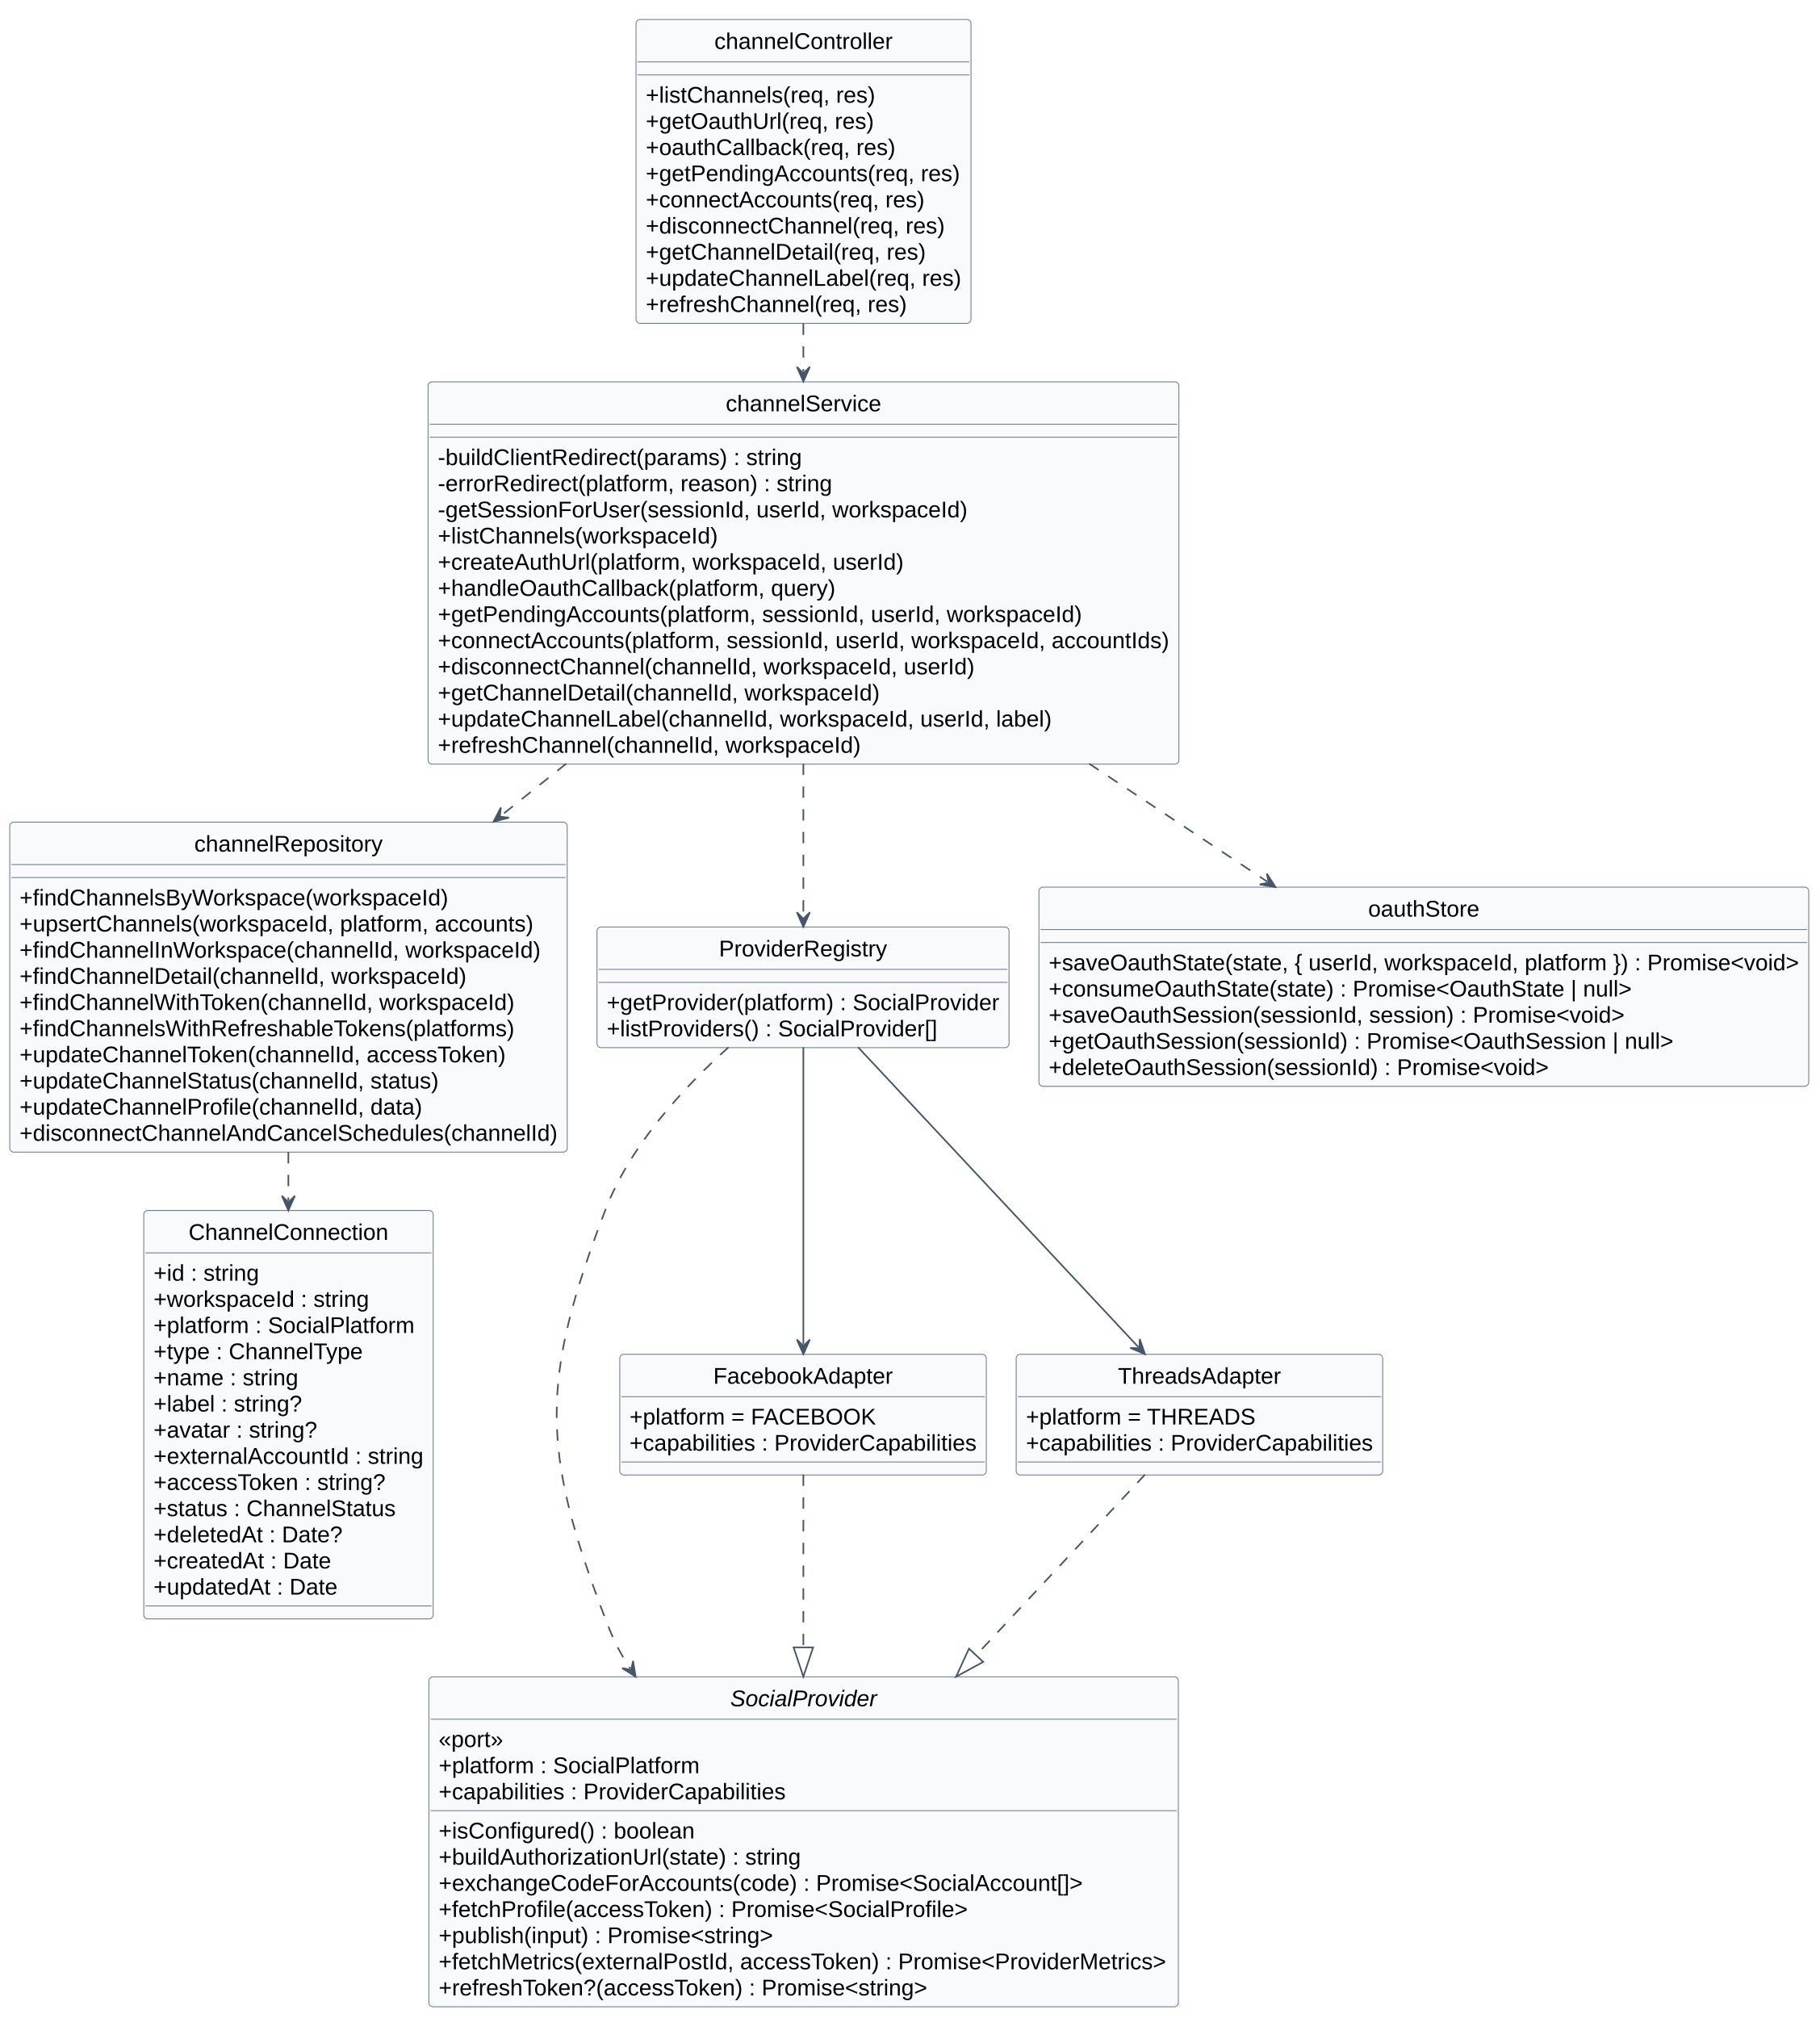
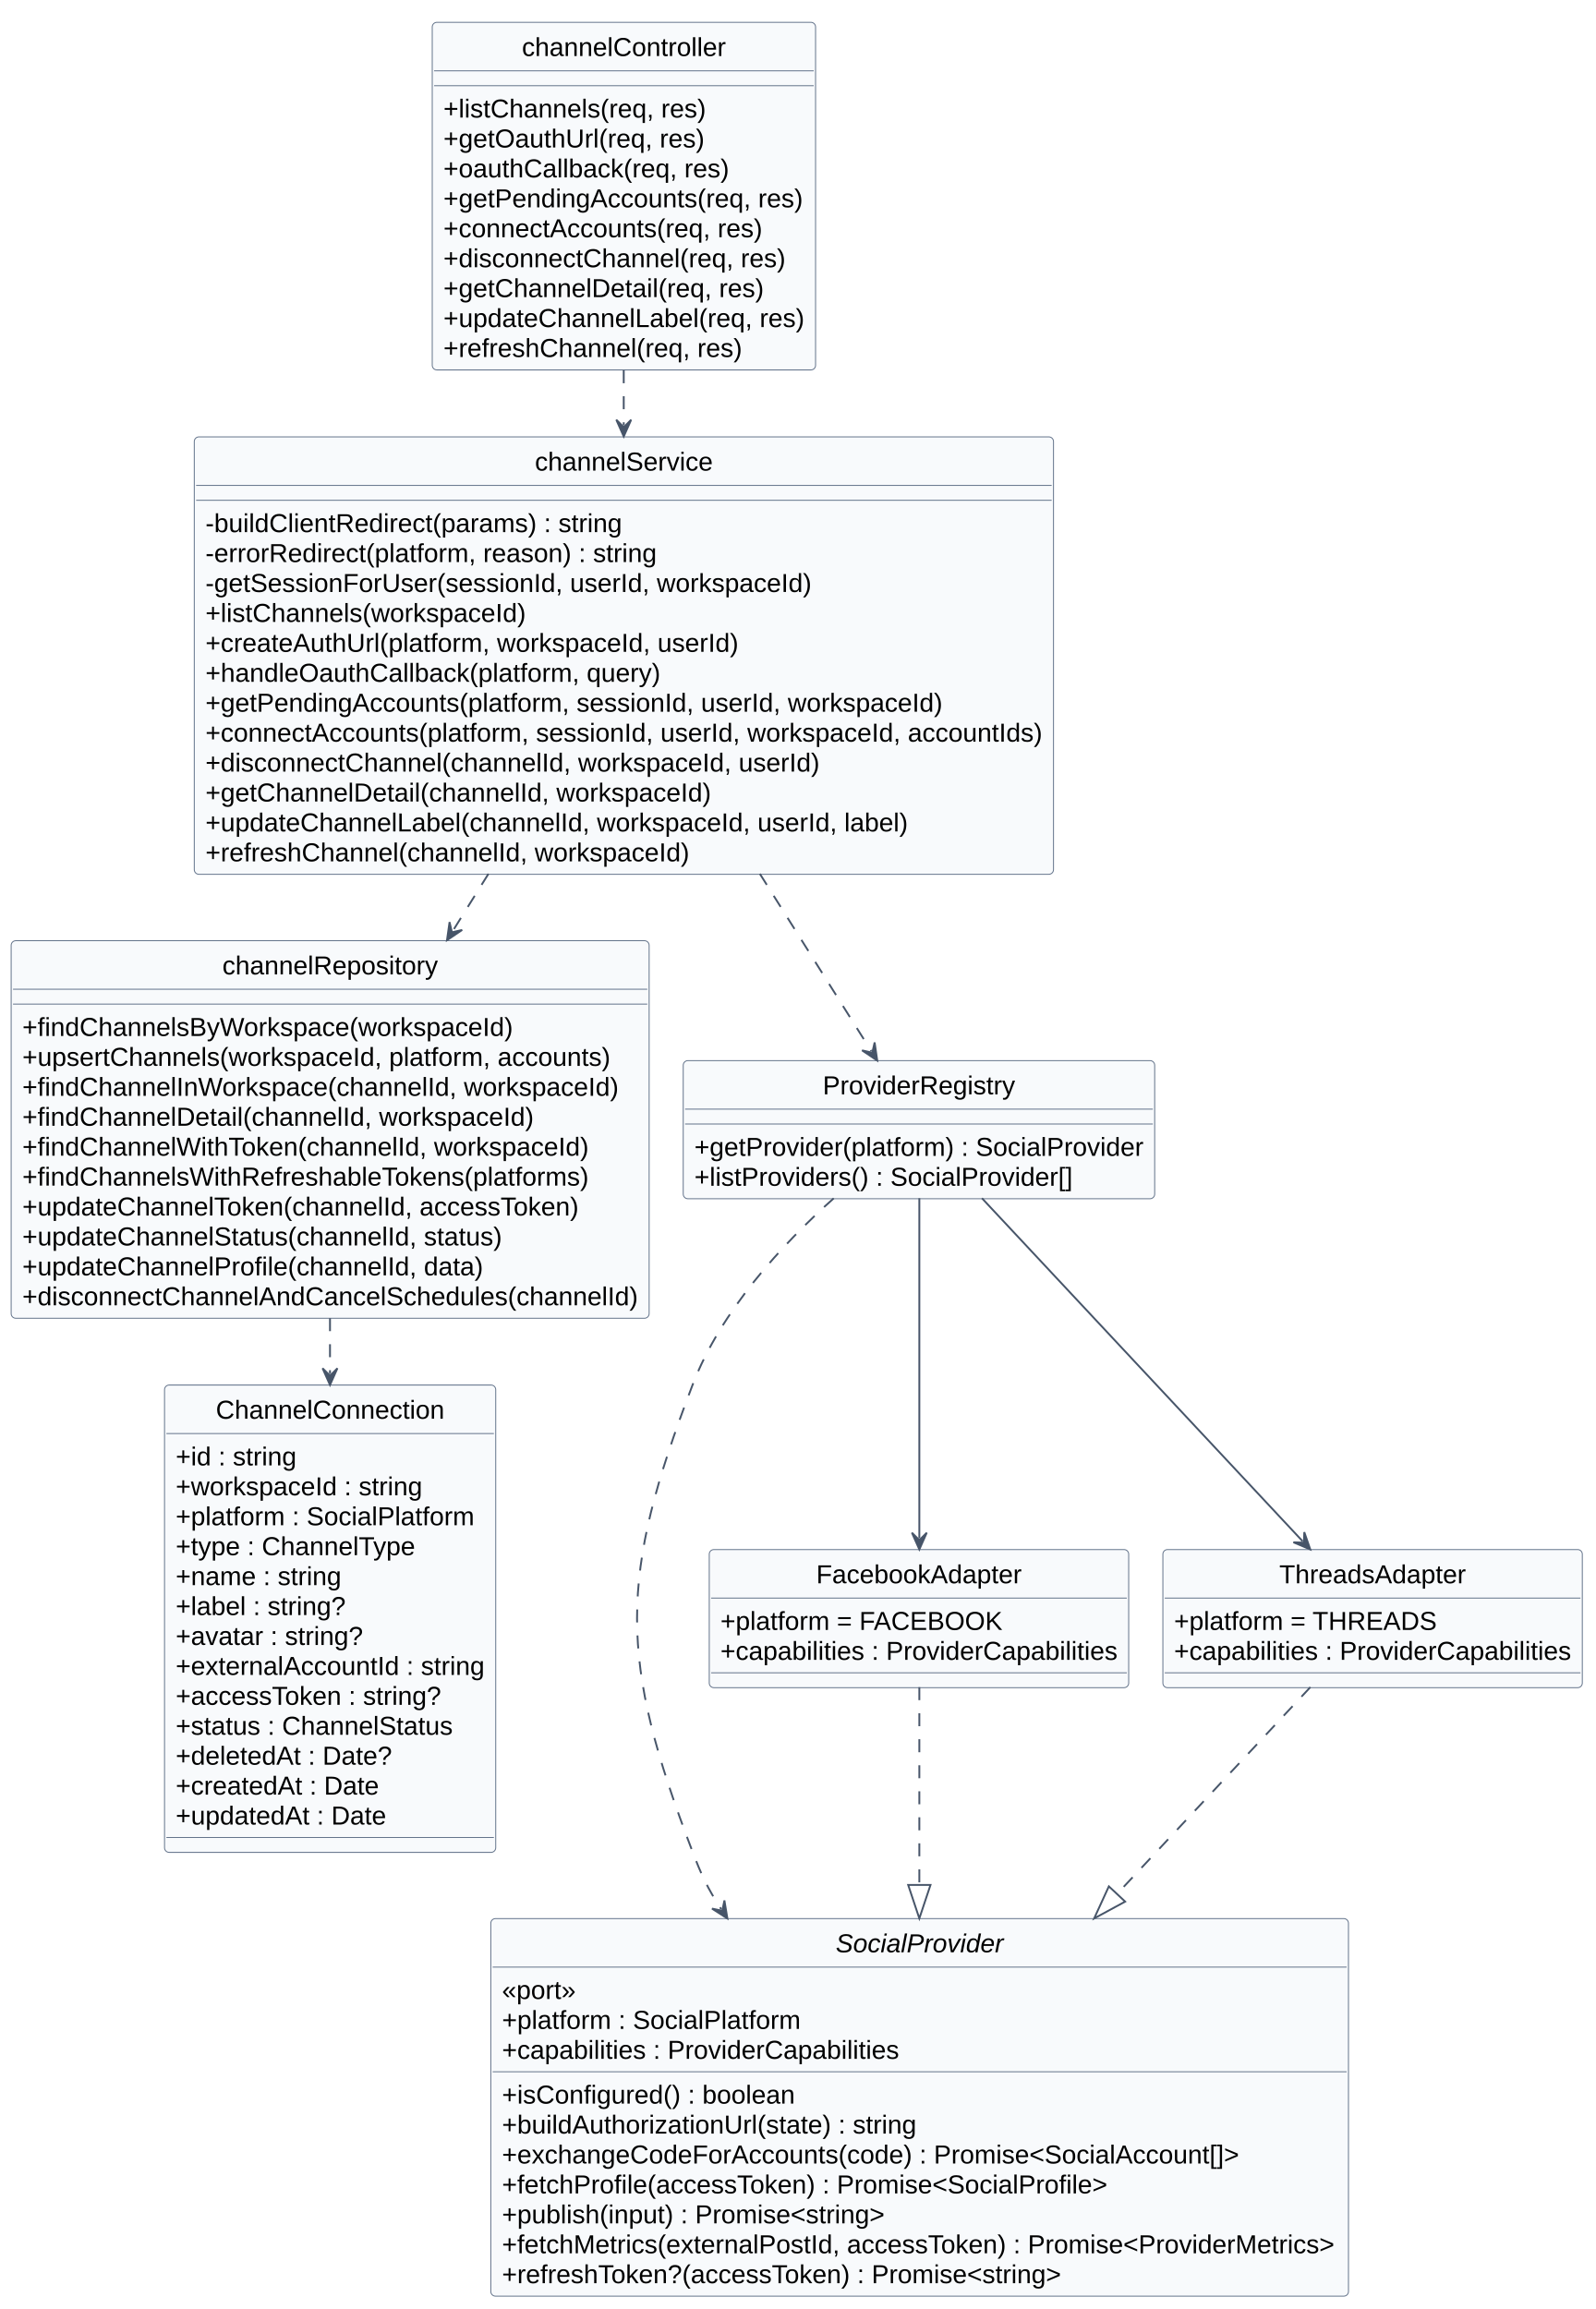
- <svg xmlns="http://www.w3.org/2000/svg" contentStyleType="text/css" height="1242px" preserveAspectRatio="none" style="width:1120px;height:1242px;background:#FFFFFF;" version="1.1" viewBox="0 0 1120 1242" width="1120px" zoomAndPan="magnify">
+ <svg xmlns="http://www.w3.org/2000/svg" contentStyleType="text/css" height="1242px" preserveAspectRatio="none" style="width:858px;height:1242px;background:#FFFFFF;" version="1.1" viewBox="0 0 858 1242" width="858px" zoomAndPan="magnify">
  <defs />
  <g>
    <g id="elem_ChannelConnection">
      <rect codeLine="17" fill="#F8FAFC" height="251.381" id="ChannelConnection" rx="2.5" ry="2.5" style="stroke:#64748B;stroke-width:0.5;" width="178.148" x="88.5" y="745" />
      <text fill="#000000" font-family="Arial" font-size="14" lengthAdjust="spacing" textLength="122.978" x="116.085" y="763.132">ChannelConnection</text>
      <line style="stroke:#64748B;stroke-width:0.5;" x1="89.5" x2="265.647" y1="771.099" y2="771.099" />
      <text fill="#000000" font-family="Arial" font-size="14" lengthAdjust="spacing" textLength="64.976" x="94.5" y="788.231">+id : string</text>
      <text fill="#000000" font-family="Arial" font-size="14" lengthAdjust="spacing" textLength="132.672" x="94.5" y="804.329">+workspaceId : string</text>
      <text fill="#000000" font-family="Arial" font-size="14" lengthAdjust="spacing" textLength="160.672" x="94.5" y="820.428">+platform : SocialPlatform</text>
      <text fill="#000000" font-family="Arial" font-size="14" lengthAdjust="spacing" textLength="129.582" x="94.5" y="836.526">+type : ChannelType</text>
      <text fill="#000000" font-family="Arial" font-size="14" lengthAdjust="spacing" textLength="89.1" x="94.5" y="852.625">+name : string</text>
      <text fill="#000000" font-family="Arial" font-size="14" lengthAdjust="spacing" textLength="91.444" x="94.5" y="868.724">+label : string?</text>
      <text fill="#000000" font-family="Arial" font-size="14" lengthAdjust="spacing" textLength="100.775" x="94.5" y="884.822">+avatar : string?</text>
      <text fill="#000000" font-family="Arial" font-size="14" lengthAdjust="spacing" textLength="166.148" x="94.5" y="900.921">+externalAccountId : string</text>
      <text fill="#000000" font-family="Arial" font-size="14" lengthAdjust="spacing" textLength="144.348" x="94.5" y="917.019">+accessToken : string?</text>
      <text fill="#000000" font-family="Arial" font-size="14" lengthAdjust="spacing" textLength="149.037" x="94.5" y="933.118">+status : ChannelStatus</text>
      <text fill="#000000" font-family="Arial" font-size="14" lengthAdjust="spacing" textLength="116.361" x="94.5" y="949.217">+deletedAt : Date?</text>
      <text fill="#000000" font-family="Arial" font-size="14" lengthAdjust="spacing" textLength="109.341" x="94.5" y="965.315">+createdAt : Date</text>
      <text fill="#000000" font-family="Arial" font-size="14" lengthAdjust="spacing" textLength="113.251" x="94.5" y="981.414">+updatedAt : Date</text>
      <line style="stroke:#64748B;stroke-width:0.5;" x1="89.5" x2="265.647" y1="988.381" y2="988.381" />
    </g>
    <g id="elem_channelController">
-       <rect codeLine="33" fill="#F8FAFC" height="186.986" id="channelController" rx="2.5" ry="2.5" style="stroke:#64748B;stroke-width:0.5;" width="206.189" x="391.5" y="12" />
-       <text fill="#000000" font-family="Arial" font-size="14" lengthAdjust="spacing" textLength="109.731" x="439.729" y="30.132">channelController</text>
-       <line style="stroke:#64748B;stroke-width:0.5;" x1="392.5" x2="596.688" y1="38.099" y2="38.099" />
-       <line style="stroke:#64748B;stroke-width:0.5;" x1="392.5" x2="596.688" y1="46.099" y2="46.099" />
-       <text fill="#000000" font-family="Arial" font-size="14" lengthAdjust="spacing" textLength="141.224" x="397.5" y="63.23">+listChannels(req, res)</text>
-       <text fill="#000000" font-family="Arial" font-size="14" lengthAdjust="spacing" textLength="140.444" x="397.5" y="79.329">+getOauthUrl(req, res)</text>
-       <text fill="#000000" font-family="Arial" font-size="14" lengthAdjust="spacing" textLength="153.685" x="397.5" y="95.428">+oauthCallback(req, res)</text>
-       <text fill="#000000" font-family="Arial" font-size="14" lengthAdjust="spacing" textLength="193.389" x="397.5" y="111.526">+getPendingAccounts(req, res)</text>
-       <text fill="#000000" font-family="Arial" font-size="14" lengthAdjust="spacing" textLength="171.582" x="397.5" y="127.625">+connectAccounts(req, res)</text>
-       <text fill="#000000" font-family="Arial" font-size="14" lengthAdjust="spacing" textLength="184.044" x="397.5" y="143.724">+disconnectChannel(req, res)</text>
-       <text fill="#000000" font-family="Arial" font-size="14" lengthAdjust="spacing" textLength="172.368" x="397.5" y="159.822">+getChannelDetail(req, res)</text>
-       <text fill="#000000" font-family="Arial" font-size="14" lengthAdjust="spacing" textLength="194.189" x="397.5" y="175.921">+updateChannelLabel(req, res)</text>
-       <text fill="#000000" font-family="Arial" font-size="14" lengthAdjust="spacing" textLength="160.685" x="397.5" y="192.019">+refreshChannel(req, res)</text>
+       <rect codeLine="33" fill="#F8FAFC" height="186.986" id="channelController" rx="2.5" ry="2.5" style="stroke:#64748B;stroke-width:0.5;" width="206.189" x="232.5" y="12" />
+       <text fill="#000000" font-family="Arial" font-size="14" lengthAdjust="spacing" textLength="109.731" x="280.729" y="30.132">channelController</text>
+       <line style="stroke:#64748B;stroke-width:0.5;" x1="233.5" x2="437.688" y1="38.099" y2="38.099" />
+       <line style="stroke:#64748B;stroke-width:0.5;" x1="233.5" x2="437.688" y1="46.099" y2="46.099" />
+       <text fill="#000000" font-family="Arial" font-size="14" lengthAdjust="spacing" textLength="141.224" x="238.5" y="63.23">+listChannels(req, res)</text>
+       <text fill="#000000" font-family="Arial" font-size="14" lengthAdjust="spacing" textLength="140.444" x="238.5" y="79.329">+getOauthUrl(req, res)</text>
+       <text fill="#000000" font-family="Arial" font-size="14" lengthAdjust="spacing" textLength="153.685" x="238.5" y="95.428">+oauthCallback(req, res)</text>
+       <text fill="#000000" font-family="Arial" font-size="14" lengthAdjust="spacing" textLength="193.389" x="238.5" y="111.526">+getPendingAccounts(req, res)</text>
+       <text fill="#000000" font-family="Arial" font-size="14" lengthAdjust="spacing" textLength="171.582" x="238.5" y="127.625">+connectAccounts(req, res)</text>
+       <text fill="#000000" font-family="Arial" font-size="14" lengthAdjust="spacing" textLength="184.044" x="238.5" y="143.724">+disconnectChannel(req, res)</text>
+       <text fill="#000000" font-family="Arial" font-size="14" lengthAdjust="spacing" textLength="172.368" x="238.5" y="159.822">+getChannelDetail(req, res)</text>
+       <text fill="#000000" font-family="Arial" font-size="14" lengthAdjust="spacing" textLength="194.189" x="238.5" y="175.921">+updateChannelLabel(req, res)</text>
+       <text fill="#000000" font-family="Arial" font-size="14" lengthAdjust="spacing" textLength="160.685" x="238.5" y="192.019">+refreshChannel(req, res)</text>
    </g>
    <g id="elem_channelService">
-       <rect codeLine="45" fill="#F8FAFC" height="235.282" id="channelService" rx="2.5" ry="2.5" style="stroke:#64748B;stroke-width:0.5;" width="462.167" x="263.5" y="235" />
-       <text fill="#000000" font-family="Arial" font-size="14" lengthAdjust="spacing" textLength="95.724" x="446.722" y="253.132">channelService</text>
-       <line style="stroke:#64748B;stroke-width:0.5;" x1="264.5" x2="724.667" y1="261.099" y2="261.099" />
-       <line style="stroke:#64748B;stroke-width:0.5;" x1="264.5" x2="724.667" y1="269.099" y2="269.099" />
-       <text fill="#000000" font-family="Arial" font-size="14" lengthAdjust="spacing" textLength="224.075" x="269.5" y="286.231">-buildClientRedirect(params) : string</text>
-       <text fill="#000000" font-family="Arial" font-size="14" lengthAdjust="spacing" textLength="242.737" x="269.5" y="302.329">-errorRedirect(platform, reason) : string</text>
-       <text fill="#000000" font-family="Arial" font-size="14" lengthAdjust="spacing" textLength="326.019" x="269.5" y="318.428">-getSessionForUser(sessionId, userId, workspaceId)</text>
-       <text fill="#000000" font-family="Arial" font-size="14" lengthAdjust="spacing" textLength="172.355" x="269.5" y="334.526">+listChannels(workspaceId)</text>
-       <text fill="#000000" font-family="Arial" font-size="14" lengthAdjust="spacing" textLength="286.727" x="269.5" y="350.625">+createAuthUrl(platform, workspaceId, userId)</text>
-       <text fill="#000000" font-family="Arial" font-size="14" lengthAdjust="spacing" textLength="244.74" x="269.5" y="366.724">+handleOauthCallback(platform, query)</text>
-       <text fill="#000000" font-family="Arial" font-size="14" lengthAdjust="spacing" textLength="396.484" x="269.5" y="382.822">+getPendingAccounts(platform, sessionId, userId, workspaceId)</text>
-       <text fill="#000000" font-family="Arial" font-size="14" lengthAdjust="spacing" textLength="450.167" x="269.5" y="398.921">+connectAccounts(platform, sessionId, userId, workspaceId, accountIds)</text>
-       <text fill="#000000" font-family="Arial" font-size="14" lengthAdjust="spacing" textLength="330.36" x="269.5" y="415.019">+disconnectChannel(channelId, workspaceId, userId)</text>
-       <text fill="#000000" font-family="Arial" font-size="14" lengthAdjust="spacing" textLength="271.995" x="269.5" y="431.118">+getChannelDetail(channelId, workspaceId)</text>
-       <text fill="#000000" font-family="Arial" font-size="14" lengthAdjust="spacing" textLength="377.863" x="269.5" y="447.217">+updateChannelLabel(channelId, workspaceId, userId, label)</text>
-       <text fill="#000000" font-family="Arial" font-size="14" lengthAdjust="spacing" textLength="260.312" x="269.5" y="463.315">+refreshChannel(channelId, workspaceId)</text>
+       <rect codeLine="45" fill="#F8FAFC" height="235.282" id="channelService" rx="2.5" ry="2.5" style="stroke:#64748B;stroke-width:0.5;" width="462.167" x="104.5" y="235" />
+       <text fill="#000000" font-family="Arial" font-size="14" lengthAdjust="spacing" textLength="95.724" x="287.722" y="253.132">channelService</text>
+       <line style="stroke:#64748B;stroke-width:0.5;" x1="105.5" x2="565.667" y1="261.099" y2="261.099" />
+       <line style="stroke:#64748B;stroke-width:0.5;" x1="105.5" x2="565.667" y1="269.099" y2="269.099" />
+       <text fill="#000000" font-family="Arial" font-size="14" lengthAdjust="spacing" textLength="224.075" x="110.5" y="286.231">-buildClientRedirect(params) : string</text>
+       <text fill="#000000" font-family="Arial" font-size="14" lengthAdjust="spacing" textLength="242.737" x="110.5" y="302.329">-errorRedirect(platform, reason) : string</text>
+       <text fill="#000000" font-family="Arial" font-size="14" lengthAdjust="spacing" textLength="326.019" x="110.5" y="318.428">-getSessionForUser(sessionId, userId, workspaceId)</text>
+       <text fill="#000000" font-family="Arial" font-size="14" lengthAdjust="spacing" textLength="172.355" x="110.5" y="334.526">+listChannels(workspaceId)</text>
+       <text fill="#000000" font-family="Arial" font-size="14" lengthAdjust="spacing" textLength="286.727" x="110.5" y="350.625">+createAuthUrl(platform, workspaceId, userId)</text>
+       <text fill="#000000" font-family="Arial" font-size="14" lengthAdjust="spacing" textLength="244.74" x="110.5" y="366.724">+handleOauthCallback(platform, query)</text>
+       <text fill="#000000" font-family="Arial" font-size="14" lengthAdjust="spacing" textLength="396.484" x="110.5" y="382.822">+getPendingAccounts(platform, sessionId, userId, workspaceId)</text>
+       <text fill="#000000" font-family="Arial" font-size="14" lengthAdjust="spacing" textLength="450.167" x="110.5" y="398.921">+connectAccounts(platform, sessionId, userId, workspaceId, accountIds)</text>
+       <text fill="#000000" font-family="Arial" font-size="14" lengthAdjust="spacing" textLength="330.36" x="110.5" y="415.019">+disconnectChannel(channelId, workspaceId, userId)</text>
+       <text fill="#000000" font-family="Arial" font-size="14" lengthAdjust="spacing" textLength="271.995" x="110.5" y="431.118">+getChannelDetail(channelId, workspaceId)</text>
+       <text fill="#000000" font-family="Arial" font-size="14" lengthAdjust="spacing" textLength="377.863" x="110.5" y="447.217">+updateChannelLabel(channelId, workspaceId, userId, label)</text>
+       <text fill="#000000" font-family="Arial" font-size="14" lengthAdjust="spacing" textLength="260.312" x="110.5" y="463.315">+refreshChannel(channelId, workspaceId)</text>
    </g>
    <g id="elem_channelRepository">
      <rect codeLine="60" fill="#F8FAFC" height="203.085" id="channelRepository" rx="2.5" ry="2.5" style="stroke:#64748B;stroke-width:0.5;" width="343.167" x="6" y="506" />
      <text fill="#000000" font-family="Arial" font-size="14" lengthAdjust="spacing" textLength="115.958" x="119.605" y="524.132">channelRepository</text>
      <line style="stroke:#64748B;stroke-width:0.5;" x1="7" x2="348.167" y1="532.099" y2="532.099" />
      <line style="stroke:#64748B;stroke-width:0.5;" x1="7" x2="348.167" y1="540.099" y2="540.099" />
      <text fill="#000000" font-family="Arial" font-size="14" lengthAdjust="spacing" textLength="264.175" x="12" y="557.231">+findChannelsByWorkspace(workspaceId)</text>
      <text fill="#000000" font-family="Arial" font-size="14" lengthAdjust="spacing" textLength="316.319" x="12" y="573.329">+upsertChannels(workspaceId, platform, accounts)</text>
      <text fill="#000000" font-family="Arial" font-size="14" lengthAdjust="spacing" textLength="321.009" x="12" y="589.428">+findChannelInWorkspace(channelId, workspaceId)</text>
      <text fill="#000000" font-family="Arial" font-size="14" lengthAdjust="spacing" textLength="275.106" x="12" y="605.526">+findChannelDetail(channelId, workspaceId)</text>
      <text fill="#000000" font-family="Arial" font-size="14" lengthAdjust="spacing" textLength="306.223" x="12" y="621.625">+findChannelWithToken(channelId, workspaceId)</text>
      <text fill="#000000" font-family="Arial" font-size="14" lengthAdjust="spacing" textLength="306.195" x="12" y="637.724">+findChannelsWithRefreshableTokens(platforms)</text>
      <text fill="#000000" font-family="Arial" font-size="14" lengthAdjust="spacing" textLength="302.36" x="12" y="653.822">+updateChannelToken(channelId, accessToken)</text>
      <text fill="#000000" font-family="Arial" font-size="14" lengthAdjust="spacing" textLength="258.009" x="12" y="669.921">+updateChannelStatus(channelId, status)</text>
      <text fill="#000000" font-family="Arial" font-size="14" lengthAdjust="spacing" textLength="247.898" x="12" y="686.019">+updateChannelProfile(channelId, data)</text>
      <text fill="#000000" font-family="Arial" font-size="14" lengthAdjust="spacing" textLength="331.167" x="12" y="702.118">+disconnectChannelAndCancelSchedules(channelId)</text>
    </g>
    <g id="elem_socialProvider">
      <rect codeLine="73" fill="#F8FAFC" height="203.085" id="socialProvider" rx="2.5" ry="2.5" style="stroke:#64748B;stroke-width:0.5;" width="461.326" x="264" y="1032" />
      <text fill="#000000" font-family="Arial" font-size="14" font-style="italic" lengthAdjust="spacing" textLength="90.262" x="449.532" y="1050.132">SocialProvider</text>
      <line style="stroke:#64748B;stroke-width:0.5;" x1="265" x2="724.326" y1="1058.099" y2="1058.099" />
      <text fill="#000000" font-family="Arial" font-size="14" lengthAdjust="spacing" textLength="39.696" x="270" y="1075.23">«port»</text>
      <text fill="#000000" font-family="Arial" font-size="14" lengthAdjust="spacing" textLength="160.672" x="270" y="1091.329">+platform : SocialPlatform</text>
      <text fill="#000000" font-family="Arial" font-size="14" lengthAdjust="spacing" textLength="213.609" x="270" y="1107.428">+capabilities : ProviderCapabilities</text>
      <line style="stroke:#64748B;stroke-width:0.5;" x1="265" x2="724.326" y1="1114.395" y2="1114.395" />
      <text fill="#000000" font-family="Arial" font-size="14" lengthAdjust="spacing" textLength="157.596" x="270" y="1131.526">+isConfigured() : boolean</text>
      <text fill="#000000" font-family="Arial" font-size="14" lengthAdjust="spacing" textLength="222.934" x="270" y="1147.625">+buildAuthorizationUrl(state) : string</text>
      <text fill="#000000" font-family="Arial" font-size="14" lengthAdjust="spacing" textLength="396.491" x="270" y="1163.724">+exchangeCodeForAccounts(code) : Promise&lt;SocialAccount[]&gt;</text>
      <text fill="#000000" font-family="Arial" font-size="14" lengthAdjust="spacing" textLength="327.195" x="270" y="1179.822">+fetchProfile(accessToken) : Promise&lt;SocialProfile&gt;</text>
      <text fill="#000000" font-family="Arial" font-size="14" lengthAdjust="spacing" textLength="205.823" x="270" y="1195.921">+publish(input) : Promise&lt;string&gt;</text>
      <text fill="#000000" font-family="Arial" font-size="14" lengthAdjust="spacing" textLength="449.326" x="270" y="1212.02">+fetchMetrics(externalPostId, accessToken) : Promise&lt;ProviderMetrics&gt;</text>
      <text fill="#000000" font-family="Arial" font-size="14" lengthAdjust="spacing" textLength="303.851" x="270" y="1228.118">+refreshToken?(accessToken) : Promise&lt;string&gt;</text>
    </g>
    <g id="elem_facebookAdapter">
      <rect codeLine="86" fill="#F8FAFC" height="74.296" id="facebookAdapter" rx="2.5" ry="2.5" style="stroke:#64748B;stroke-width:0.5;" width="225.609" x="381.5" y="833.5" />
      <text fill="#000000" font-family="Arial" font-size="14" lengthAdjust="spacing" textLength="110.517" x="439.046" y="851.632">FacebookAdapter</text>
      <line style="stroke:#64748B;stroke-width:0.5;" x1="382.5" x2="606.109" y1="859.599" y2="859.599" />
      <text fill="#000000" font-family="Arial" font-size="14" lengthAdjust="spacing" textLength="152.496" x="387.5" y="876.731">+platform = FACEBOOK</text>
      <text fill="#000000" font-family="Arial" font-size="14" lengthAdjust="spacing" textLength="213.609" x="387.5" y="892.829">+capabilities : ProviderCapabilities</text>
      <line style="stroke:#64748B;stroke-width:0.5;" x1="382.5" x2="606.109" y1="899.796" y2="899.796" />
    </g>
    <g id="elem_threadsAdapter">
      <rect codeLine="91" fill="#F8FAFC" height="74.296" id="threadsAdapter" rx="2.5" ry="2.5" style="stroke:#64748B;stroke-width:0.5;" width="225.609" x="625.5" y="833.5" />
      <text fill="#000000" font-family="Arial" font-size="14" lengthAdjust="spacing" textLength="100.393" x="688.108" y="851.632">ThreadsAdapter</text>
      <line style="stroke:#64748B;stroke-width:0.5;" x1="626.5" x2="850.109" y1="859.599" y2="859.599" />
      <text fill="#000000" font-family="Arial" font-size="14" lengthAdjust="spacing" textLength="141.6" x="631.5" y="876.731">+platform = THREADS</text>
      <text fill="#000000" font-family="Arial" font-size="14" lengthAdjust="spacing" textLength="213.609" x="631.5" y="892.829">+capabilities : ProviderCapabilities</text>
      <line style="stroke:#64748B;stroke-width:0.5;" x1="626.5" x2="850.109" y1="899.796" y2="899.796" />
    </g>
    <g id="elem_providerRegistry">
      <rect codeLine="96" fill="#F8FAFC" height="74.296" id="providerRegistry" rx="2.5" ry="2.5" style="stroke:#64748B;stroke-width:0.5;" width="253.596" x="367.5" y="570.5" />
      <text fill="#000000" font-family="Arial" font-size="14" lengthAdjust="spacing" textLength="103.476" x="442.56" y="588.632">ProviderRegistry</text>
      <line style="stroke:#64748B;stroke-width:0.5;" x1="368.5" x2="620.096" y1="596.599" y2="596.599" />
      <line style="stroke:#64748B;stroke-width:0.5;" x1="368.5" x2="620.096" y1="604.599" y2="604.599" />
      <text fill="#000000" font-family="Arial" font-size="14" lengthAdjust="spacing" textLength="241.596" x="373.5" y="621.731">+getProvider(platform) : SocialProvider</text>
      <text fill="#000000" font-family="Arial" font-size="14" lengthAdjust="spacing" textLength="203.451" x="373.5" y="637.829">+listProviders() : SocialProvider[]</text>
    </g>
-     <g id="elem_oauthStore">
-       <rect codeLine="101" fill="#F8FAFC" height="122.592" id="oauthStore" rx="2.5" ry="2.5" style="stroke:#64748B;stroke-width:0.5;" width="473.843" x="639.5" y="546" />
-       <text fill="#000000" font-family="Arial" font-size="14" lengthAdjust="spacing" textLength="68.496" x="842.173" y="564.132">oauthStore</text>
-       <line style="stroke:#64748B;stroke-width:0.5;" x1="640.5" x2="1112.343" y1="572.099" y2="572.099" />
-       <line style="stroke:#64748B;stroke-width:0.5;" x1="640.5" x2="1112.343" y1="580.099" y2="580.099" />
-       <text fill="#000000" font-family="Arial" font-size="14" lengthAdjust="spacing" textLength="461.843" x="645.5" y="597.231">+saveOauthState(state, { userId, workspaceId, platform }) : Promise&lt;void&gt;</text>
-       <text fill="#000000" font-family="Arial" font-size="14" lengthAdjust="spacing" textLength="358.887" x="645.5" y="613.329">+consumeOauthState(state) : Promise&lt;OauthState | null&gt;</text>
-       <text fill="#000000" font-family="Arial" font-size="14" lengthAdjust="spacing" textLength="354.457" x="645.5" y="629.428">+saveOauthSession(sessionId, session) : Promise&lt;void&gt;</text>
-       <text fill="#000000" font-family="Arial" font-size="14" lengthAdjust="spacing" textLength="384.569" x="645.5" y="645.526">+getOauthSession(sessionId) : Promise&lt;OauthSession | null&gt;</text>
-       <text fill="#000000" font-family="Arial" font-size="14" lengthAdjust="spacing" textLength="307.781" x="645.5" y="661.625">+deleteOauthSession(sessionId) : Promise&lt;void&gt;</text>
-     </g>
-     <polygon fill="#475569" points="494.5,234.78,498.5,225.78,494.5,229.78,490.5,225.78,494.5,234.78" style="stroke:#475569;stroke-width:1.0;" />
-     <path d="M494.5,199.124 C494.5,210.778 494.5,216.815 494.5,228.78 " fill="none" style="stroke:#475569;stroke-width:1.0;stroke-dasharray:7.0,7.0;" />
-     <polygon fill="#475569" points="303.765,505.727,313.295,503.239,307.673,502.608,308.304,496.986,303.765,505.727" style="stroke:#475569;stroke-width:1.0;" />
-     <path d="M348.526,470.003 C333.577,481.934 323.167,490.242 308.455,501.984 " fill="none" style="stroke:#475569;stroke-width:1.0;stroke-dasharray:7.0,7.0;" />
-     <polygon fill="#475569" points="494.5,570.471,498.5,561.471,494.5,565.471,490.5,561.471,494.5,570.471" style="stroke:#475569;stroke-width:1.0;" />
-     <path d="M494.5,470.003 C494.5,506.445 494.5,538.001 494.5,564.471 " fill="none" style="stroke:#475569;stroke-width:1.0;stroke-dasharray:7.0,7.0;" />
-     <polygon fill="#475569" points="785.088,545.958,779.793,537.653,780.92,543.197,775.376,544.323,785.088,545.958" style="stroke:#475569;stroke-width:1.0;" />
-     <path d="M670.406,470.003 C710.058,496.265 745.581,519.792 780.086,542.645 " fill="none" style="stroke:#475569;stroke-width:1.0;stroke-dasharray:7.0,7.0;" />
+     <polygon fill="#475569" points="335.5,234.78,339.5,225.78,335.5,229.78,331.5,225.78,335.5,234.78" style="stroke:#475569;stroke-width:1.0;" />
+     <path d="M335.5,199.124 C335.5,210.778 335.5,216.815 335.5,228.78 " fill="none" style="stroke:#475569;stroke-width:1.0;stroke-dasharray:7.0,7.0;" />
+     <polygon fill="#475569" points="240.434,505.727,248.594,500.212,243.082,501.486,241.808,495.974,240.434,505.727" style="stroke:#475569;stroke-width:1.0;" />
+     <path d="M262.743,470.003 C255.292,481.934 250.945,488.896 243.612,500.638 " fill="none" style="stroke:#475569;stroke-width:1.0;stroke-dasharray:7.0,7.0;" />
+     <polygon fill="#475569" points="471.857,570.471,470.455,560.723,469.197,566.238,463.682,564.98,471.857,570.471" style="stroke:#475569;stroke-width:1.0;" />
+     <path d="M408.717,470.003 C431.62,506.445 452.029,538.921 468.665,565.391 " fill="none" style="stroke:#475569;stroke-width:1.0;stroke-dasharray:7.0,7.0;" />
    <polygon fill="#475569" points="177.5,744.982,181.5,735.982,177.5,739.982,173.5,735.982,177.5,744.982" style="stroke:#475569;stroke-width:1.0;" />
    <path d="M177.5,709.036 C177.5,720.812 177.5,726.931 177.5,738.982 " fill="none" style="stroke:#475569;stroke-width:1.0;stroke-dasharray:7.0,7.0;" />
    <polygon fill="#475569" points="391.255,1031.961,389.658,1022.243,388.51,1027.782,382.971,1026.634,391.255,1031.961" style="stroke:#475569;stroke-width:1.0;" />
    <path d="M448.446,644.567 C420.649,669.411 387.747,705.062 372.5,745 C332.714,849.219 332.714,891.781 372.5,996 C377.261,1008.471 380.45,1015.509 387.961,1026.946 " fill="none" style="stroke:#475569;stroke-width:1.0;stroke-dasharray:7.0,7.0;" />
    <polygon fill="#475569" points="494.5,833.434,498.5,824.434,494.5,828.434,490.5,824.434,494.5,833.434" style="stroke:#475569;stroke-width:1.0;" />
    <path d="M494.5,644.517 C494.5,694.301 494.5,777.624 494.5,827.434 " fill="none" style="stroke:#475569;stroke-width:1.0;" />
    <polygon fill="#475569" points="704.783,833.434,701.559,824.128,701.369,829.781,695.715,829.591,704.783,833.434" style="stroke:#475569;stroke-width:1.0;" />
    <path d="M528.171,644.517 C574.712,694.301 654.12,779.241 700.686,829.051 " fill="none" style="stroke:#475569;stroke-width:1.0;" />
    <polygon fill="none" points="494.5,1031.915,500.5,1013.915,488.5,1013.915,494.5,1031.915" style="stroke:#475569;stroke-width:1.0;" />
    <path d="M494.5,907.517 C494.5,939.611 494.5,970.137 494.5,1013.915 " fill="none" style="stroke:#475569;stroke-width:1.0;stroke-dasharray:7.0,7.0;" />
    <polygon fill="none" points="588.533,1031.915,605.208,1022.864,596.443,1014.669,588.533,1031.915" style="stroke:#475569;stroke-width:1.0;" />
    <path d="M704.829,907.517 C674.826,939.611 641.753,974.988 600.826,1018.766 " fill="none" style="stroke:#475569;stroke-width:1.0;stroke-dasharray:7.0,7.0;" />
  </g>
</svg>
